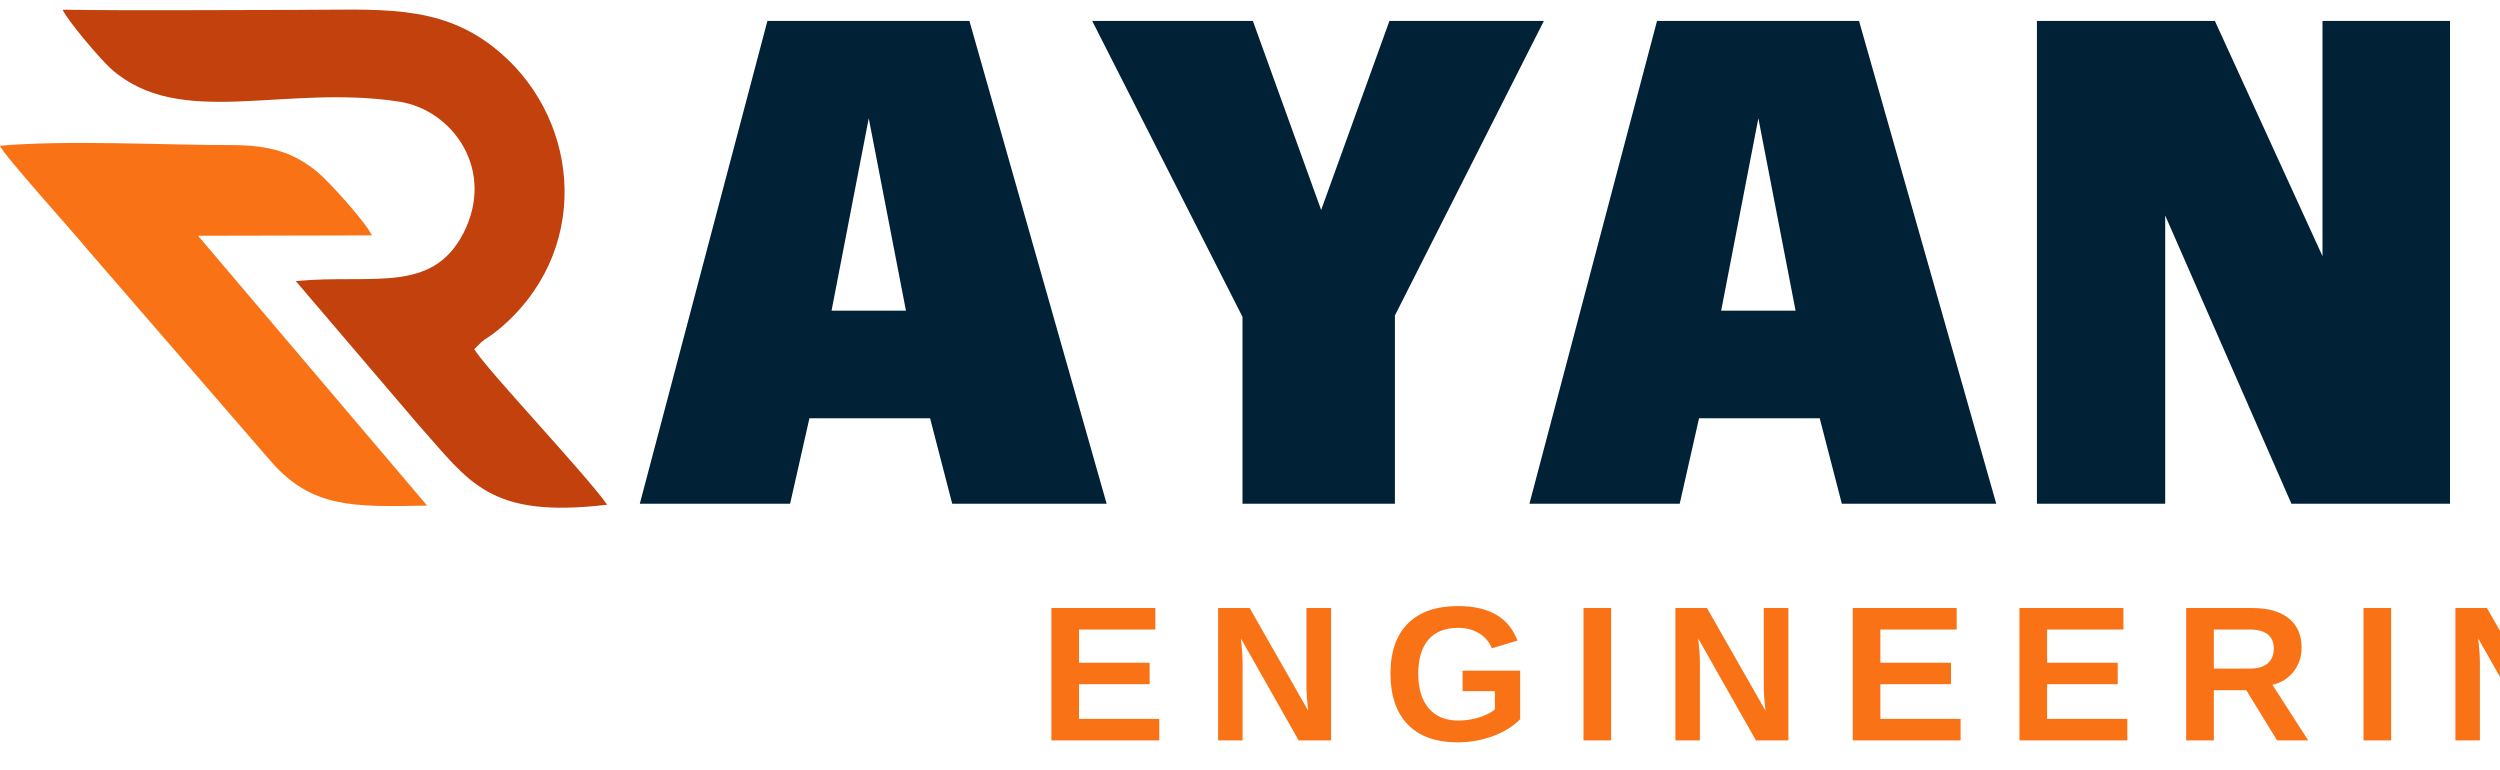
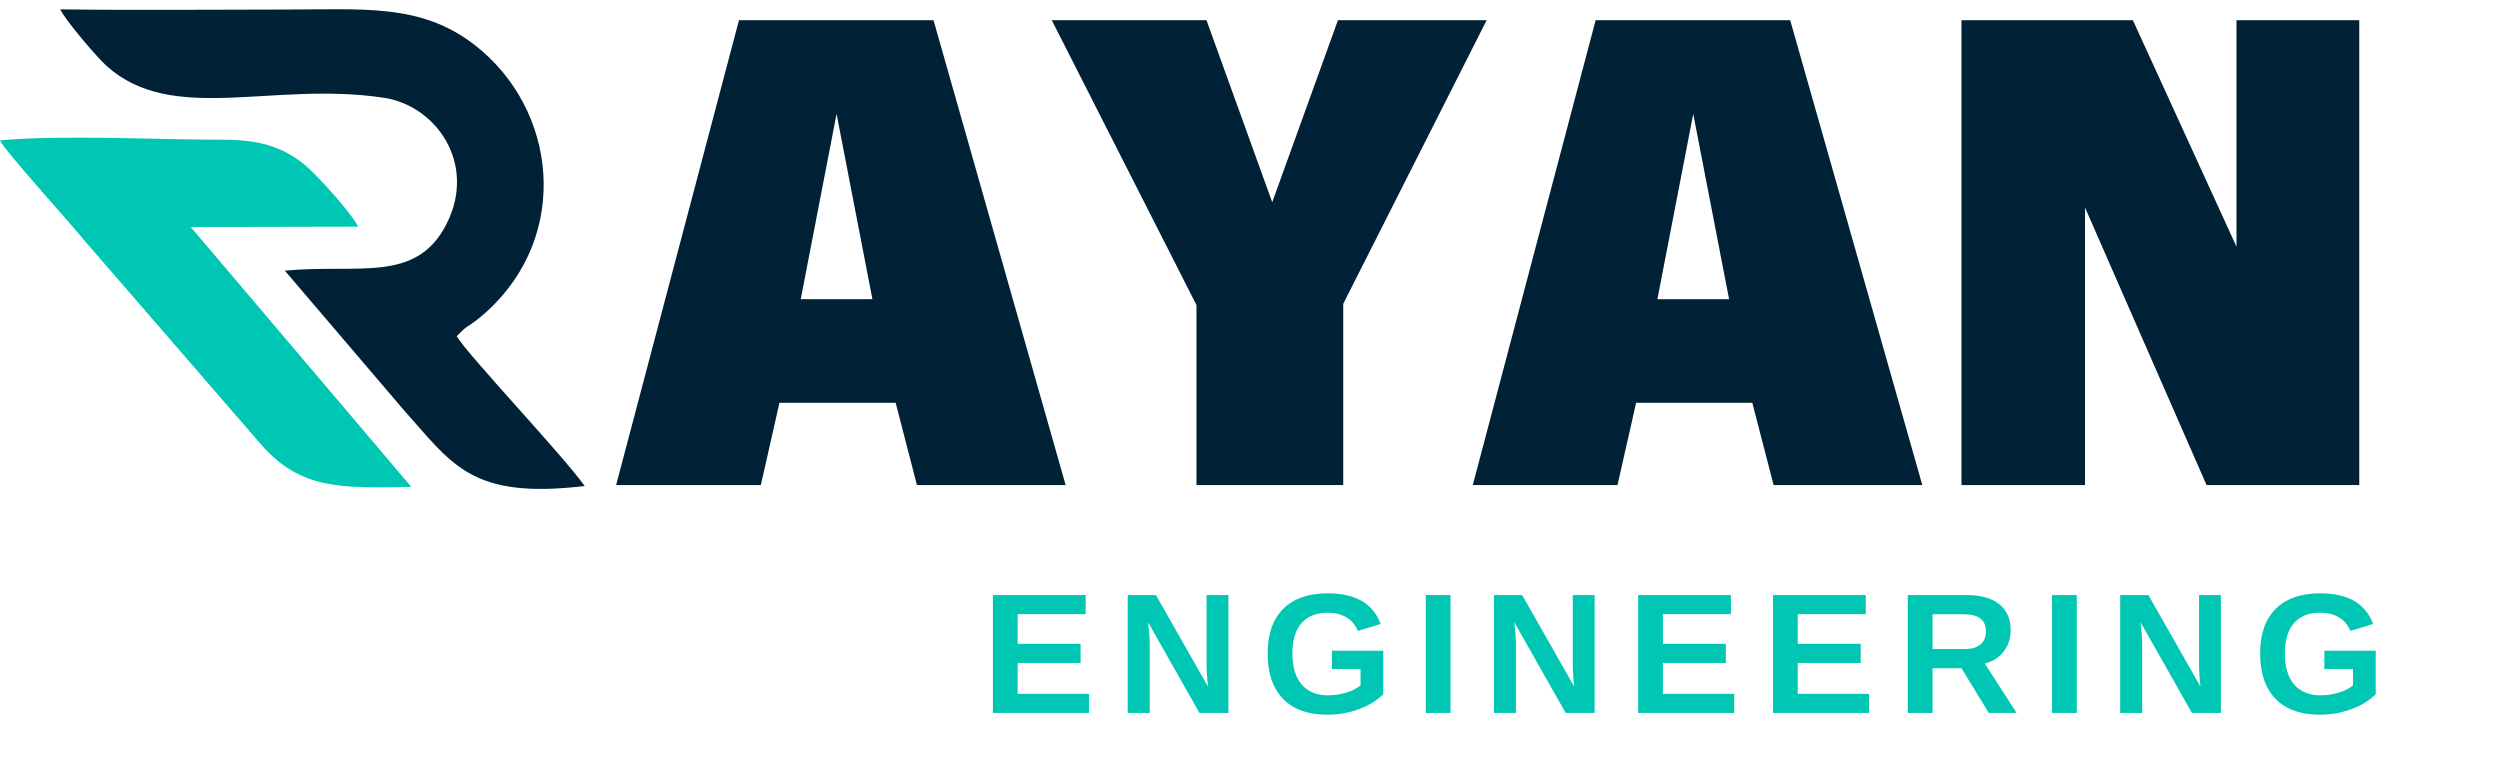
- <svg xmlns="http://www.w3.org/2000/svg" viewBox="0 0 260 80" width="100%" height="100%">
+ <svg xmlns="http://www.w3.org/2000/svg" viewBox="0 0 270 82" width="100%" height="100%">
  <g id="rayan-mark">
-     <path d="M 30.76 29.23 L 43.46 44.11 C 48.84 50.12 50.78 53.96 63.15 52.49 C 60.77 49.15 50.55 38.37 49.32 36.31 L 50.12 35.53 C 50.55 35.19 50.55 35.24 50.98 34.93 C 51.57 34.52 52.10 34.08 52.58 33.64 C 61.67 25.36 60.20 11.75 51.22 4.82 C 45.46 0.38 39.29 1.03 30.96 1.03 C 22.83 1.03 14.63 1.12 6.51 1.01 C 7.09 2.24 10.50 6.22 11.54 7.15 C 18.68 13.51 29.45 8.74 41.46 10.56 C 47.14 11.42 51.52 17.71 48.22 24.20 C 44.94 30.64 38.68 28.48 30.76 29.23" fill="#c2410c" fill-rule="evenodd" />
-     <path d="M 44.42 52.58 L 20.60 24.52 L 38.68 24.48 C 37.90 22.92 34.13 18.81 33.04 17.91 C 30.58 15.87 28.09 15.09 24.09 15.09 C 16.78 15.09 7.00 14.54 0.00 15.16 C 0.29 16.03 7.95 24.51 9.08 25.93 L 28.26 48.08 C 32.48 52.83 36.71 52.74 44.42 52.58" fill="#f97316" fill-rule="evenodd" />
+     <path d="M 30.76 29.23 L 43.46 44.11 C 48.84 50.12 50.78 53.96 63.15 52.49 C 60.77 49.15 50.55 38.37 49.32 36.31 L 50.12 35.53 C 50.55 35.19 50.55 35.24 50.98 34.93 C 51.57 34.52 52.10 34.08 52.58 33.64 C 61.67 25.36 60.20 11.75 51.22 4.82 C 45.46 0.38 39.29 1.03 30.96 1.03 C 22.83 1.03 14.63 1.12 6.51 1.01 C 7.09 2.24 10.50 6.22 11.54 7.15 C 18.68 13.51 29.45 8.74 41.46 10.56 C 47.14 11.42 51.52 17.71 48.22 24.20 C 44.94 30.64 38.68 28.48 30.76 29.23" fill="#002136" fill-rule="evenodd" />
+     <path d="M 44.42 52.58 L 20.60 24.52 L 38.68 24.48 C 37.90 22.92 34.13 18.81 33.04 17.91 C 30.58 15.87 28.09 15.09 24.09 15.09 C 16.78 15.09 7.00 14.54 0.00 15.16 C 0.29 16.03 7.95 24.51 9.08 25.93 L 28.26 48.08 C 32.48 52.83 36.71 52.74 44.42 52.58" fill="#00c7b3" fill-rule="evenodd" />
    <path d="M 96.73 43.50 L 84.18 43.50 L 82.17 52.39 L 66.54 52.39 L 79.81 2.18 L 100.82 2.18 L 115.09 52.39 L 99.03 52.39 Z Z M 90.35 12.30 L 86.48 32.31 L 94.22 32.31 Z Z M 145.07 32.81 L 145.07 52.39 L 129.22 52.39 L 129.22 32.95 L 113.59 2.18 L 130.30 2.18 L 137.40 21.84 L 144.50 2.18 L 160.56 2.18 Z Z M 189.25 43.50 L 176.70 43.50 L 174.69 52.39 L 159.06 52.39 L 172.33 2.18 L 193.34 2.18 L 207.61 52.39 L 191.55 52.39 Z Z M 182.87 12.30 L 179.00 32.31 L 186.74 32.31 Z Z M 254.80 2.18 L 254.80 52.39 L 238.31 52.39 L 225.18 22.41 L 225.18 52.39 L 211.84 52.39 L 211.84 2.18 L 230.35 2.18 L 241.54 26.64 L 241.54 2.18 Z" fill="#002136" fill-rule="nonzero" />
  </g>
-   <text x="108" y="77" font-family="'Outfit', 'Plus Jakarta Sans', Arial, sans-serif" font-weight="800" font-size="20" letter-spacing="0.20em" fill="#f97316">ENGINEERING</text>
+   <text x="106" y="77" font-family="'Outfit', 'Plus Jakarta Sans', Arial, sans-serif" font-weight="800" font-size="18.5" letter-spacing="0.12em" fill="#00c7b3">ENGINEERING</text>
</svg>
